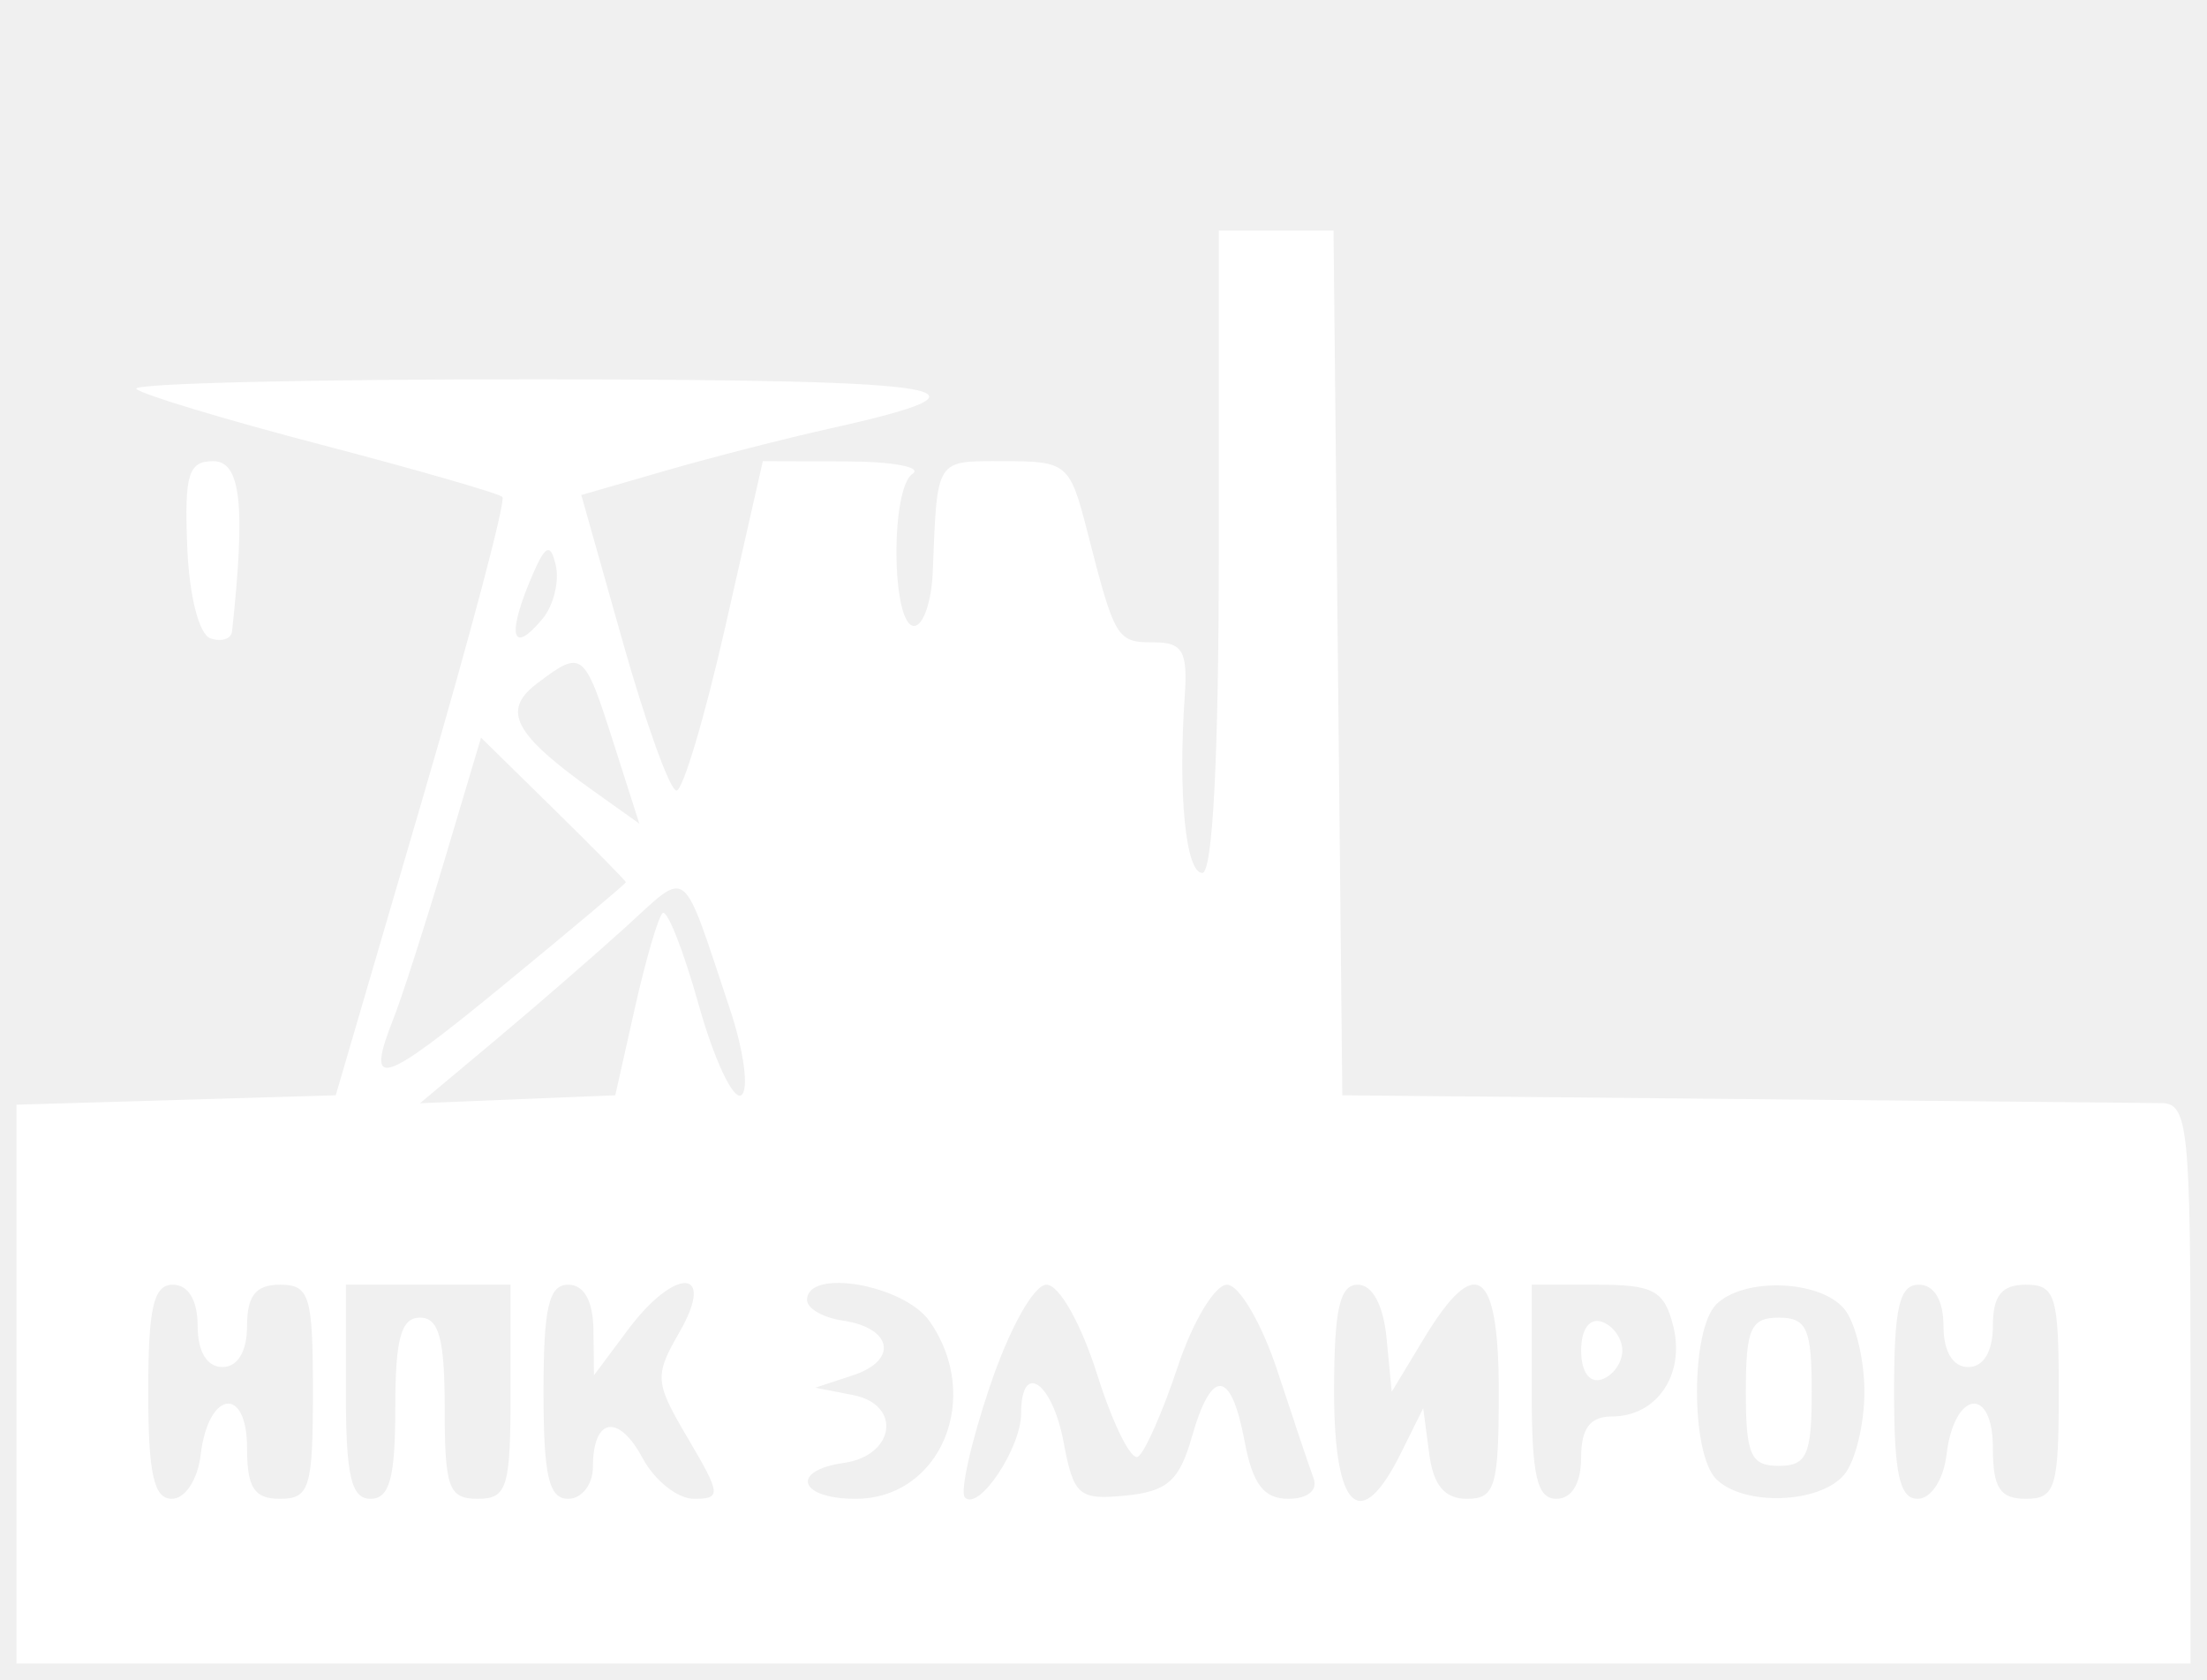
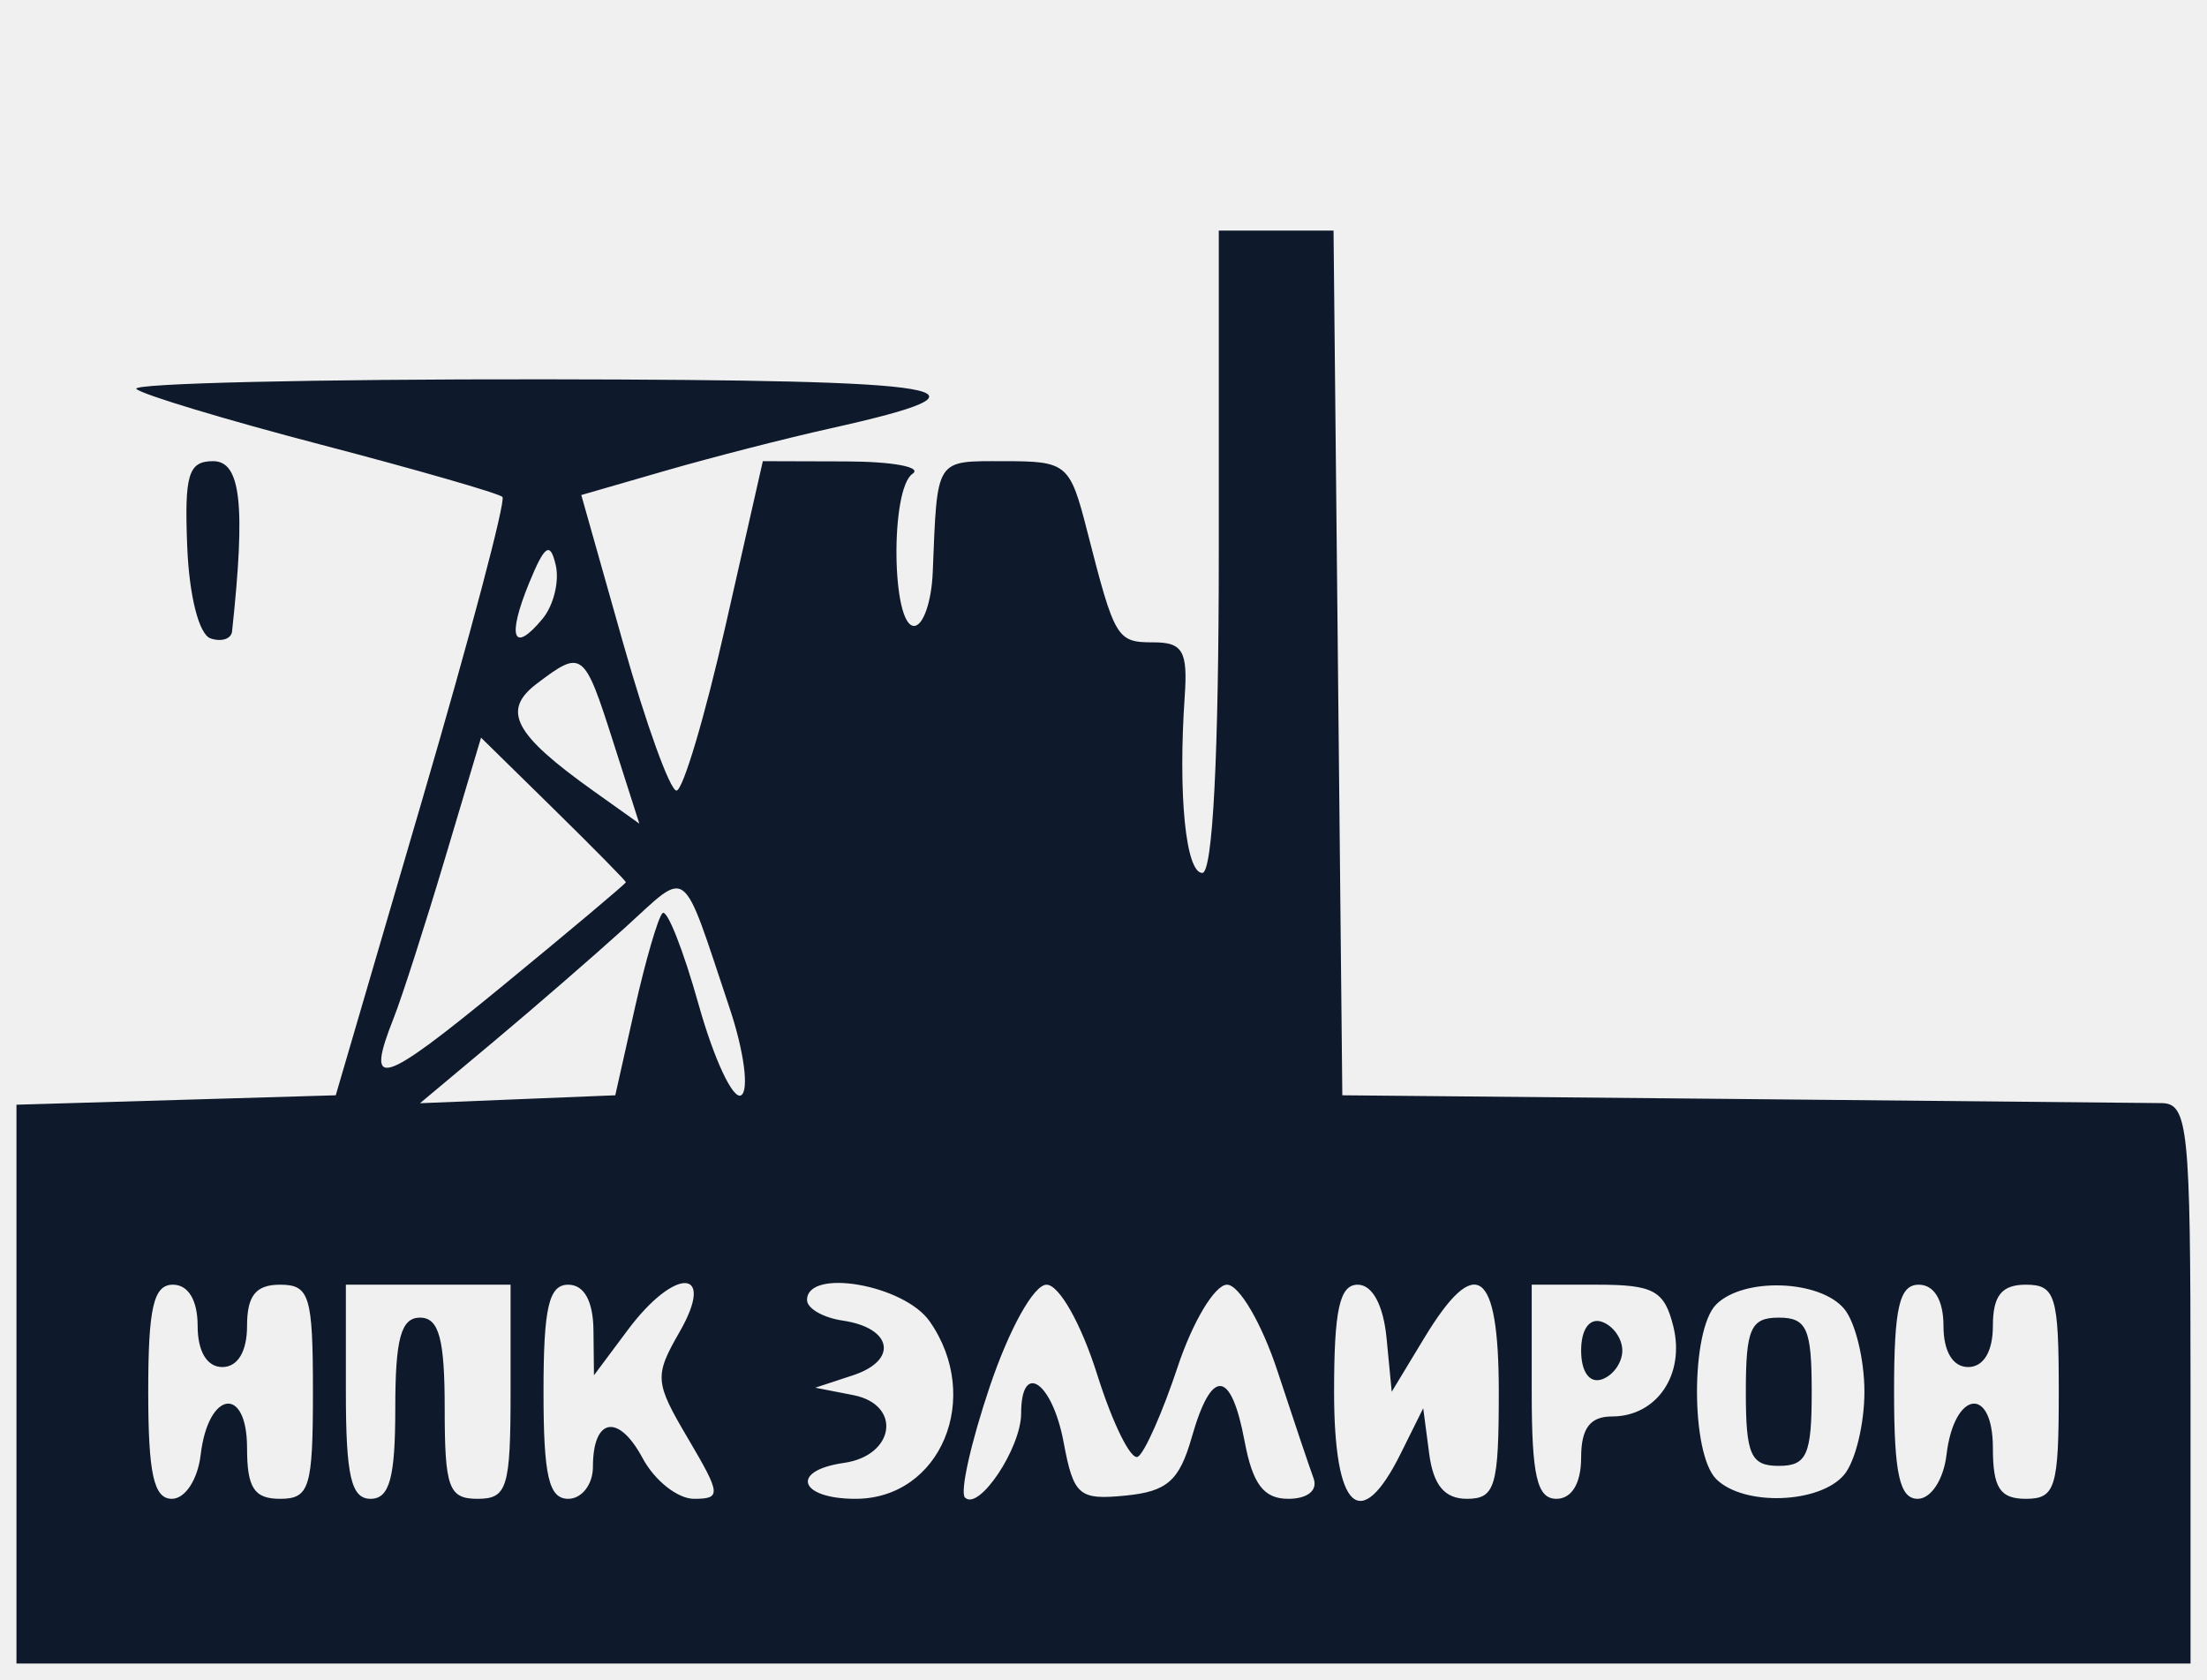
<svg xmlns="http://www.w3.org/2000/svg" width="134" height="102" viewBox="0 0 134 102" version="1.1">
-   <path d="M 74 33.500 C 74 45.833, 73.632 53, 73 53 C 71.992 53, 71.520 48.249, 71.933 42.250 C 72.119 39.540, 71.806 39, 70.047 39 C 67.801 39, 67.692 38.818, 66.011 32.250 C 64.961 28.148, 64.785 28, 60.961 28 C 56.756 28, 56.915 27.752, 56.632 34.749 C 56.559 36.536, 56.050 38, 55.500 38.003 C 54.131 38.011, 54.047 29.680, 55.407 28.765 C 56.008 28.361, 54.209 28.024, 51.408 28.015 L 46.316 28 44.049 38 C 42.802 43.500, 41.463 48, 41.073 48 C 40.682 48, 39.223 43.963, 37.829 39.028 L 35.294 30.056 40.397 28.581 C 43.204 27.769, 47.710 26.613, 50.411 26.012 C 61.348 23.578, 58.340 23.061, 33.083 23.030 C 19.104 23.014, 7.942 23.276, 8.279 23.613 C 8.616 23.950, 13.666 25.474, 19.500 27 C 25.334 28.526, 30.286 29.953, 30.505 30.171 C 30.723 30.390, 28.535 38.653, 25.643 48.534 L 20.385 66.500 10.693 66.786 L 1 67.072 1 84.036 L 1 101 67 101 L 133 101 133 84 C 133 68.486, 132.847 66.998, 131.250 66.975 C 130.287 66.961, 118.700 66.848, 105.500 66.725 L 81.500 66.500 81.233 40.250 L 80.967 14 77.483 14 L 74 14 74 33.500 M 11.367 33.179 C 11.487 36.184, 12.083 38.528, 12.787 38.762 C 13.454 38.985, 14.040 38.792, 14.090 38.333 C 14.918 30.648, 14.624 28, 12.941 28 C 11.437 28, 11.193 28.803, 11.367 33.179 M 32.129 35.389 C 30.770 38.703, 31.150 39.729, 32.940 37.572 C 33.614 36.760, 33.974 35.287, 33.740 34.298 C 33.401 32.864, 33.075 33.086, 32.129 35.389 M 32.602 41.501 C 30.434 43.141, 31.195 44.578, 36.070 48.050 L 38.818 50.007 37.218 45.003 C 35.461 39.509, 35.347 39.422, 32.602 41.501 M 27.012 52.143 C 25.804 56.190, 24.407 60.534, 23.908 61.797 C 22.152 66.238, 23.067 65.971, 30.500 59.870 C 34.625 56.484, 38 53.647, 38 53.565 C 38 53.483, 36.022 51.475, 33.604 49.102 L 29.207 44.787 27.012 52.143 M 37.971 56.303 C 36.030 58.062, 32.430 61.183, 29.971 63.241 L 25.500 66.982 31.428 66.741 L 37.357 66.500 38.542 61.220 C 39.194 58.316, 39.951 55.716, 40.224 55.442 C 40.498 55.169, 41.485 57.668, 42.419 60.996 C 43.352 64.323, 44.515 66.800, 45.001 66.499 C 45.488 66.198, 45.175 63.825, 44.305 61.226 C 41.327 52.327, 41.883 52.760, 37.971 56.303 M 9 84.500 C 9 89.477, 9.336 91, 10.434 91 C 11.242 91, 12.005 89.834, 12.184 88.327 C 12.644 84.434, 15 84.091, 15 87.917 C 15 90.333, 15.432 91, 17 91 C 18.795 91, 19 90.333, 19 84.500 C 19 78.667, 18.795 78, 17 78 C 15.533 78, 15 78.667, 15 80.500 C 15 82.056, 14.433 83, 13.500 83 C 12.567 83, 12 82.056, 12 80.500 C 12 78.944, 11.433 78, 10.500 78 C 9.321 78, 9 79.389, 9 84.500 M 21 84.500 C 21 89.611, 21.321 91, 22.500 91 C 23.652 91, 24 89.722, 24 85.500 C 24 81.278, 24.348 80, 25.500 80 C 26.652 80, 27 81.278, 27 85.500 C 27 90.333, 27.242 91, 29 91 C 30.795 91, 31 90.333, 31 84.500 L 31 78 26 78 L 21 78 21 84.500 M 33 84.500 C 33 89.611, 33.321 91, 34.500 91 C 35.325 91, 36 90.127, 36 89.059 C 36 86.067, 37.553 85.797, 39.018 88.534 C 39.744 89.890, 41.147 91, 42.135 91 C 43.800 91, 43.774 90.732, 41.782 87.354 C 39.744 83.901, 39.717 83.558, 41.269 80.854 C 43.494 76.977, 40.992 76.894, 38.115 80.750 L 36.063 83.500 36.032 80.750 C 36.011 78.986, 35.462 78, 34.500 78 C 33.321 78, 33 79.389, 33 84.500 M 49 78.930 C 49 79.442, 49.977 80.005, 51.172 80.180 C 54.185 80.624, 54.552 82.591, 51.791 83.500 L 49.500 84.254 51.808 84.704 C 54.769 85.282, 54.341 88.377, 51.240 88.820 C 47.955 89.288, 48.507 91, 51.943 91 C 57.116 91, 59.684 84.850, 56.443 80.223 C 54.884 77.996, 49 76.975, 49 78.930 M 60.099 84.174 C 58.952 87.569, 58.273 90.606, 58.589 90.922 C 59.432 91.765, 62 87.916, 62 85.809 C 62 82.606, 63.888 83.885, 64.576 87.554 C 65.187 90.811, 65.502 91.083, 68.340 90.804 C 70.870 90.556, 71.606 89.905, 72.363 87.250 C 73.565 83.032, 74.745 83.124, 75.566 87.500 C 76.056 90.111, 76.729 91, 78.218 91 C 79.394 91, 80.024 90.487, 79.753 89.750 C 79.499 89.063, 78.515 86.138, 77.565 83.250 C 76.616 80.362, 75.237 78, 74.500 78 C 73.763 78, 72.415 80.245, 71.504 82.988 C 70.593 85.732, 69.507 88.186, 69.092 88.443 C 68.677 88.700, 67.563 86.455, 66.617 83.455 C 65.646 80.373, 64.307 78, 63.541 78 C 62.770 78, 61.283 80.666, 60.099 84.174 M 81 84.500 C 81 91.689, 82.600 93.172, 85.046 88.250 L 86.412 85.500 86.773 88.250 C 87.025 90.178, 87.711 91, 89.066 91 C 90.780 91, 91 90.259, 91 84.500 C 91 77.043, 89.612 76.048, 86.466 81.250 L 84.500 84.500 84.187 81.250 C 83.993 79.237, 83.327 78, 82.437 78 C 81.335 78, 81 79.516, 81 84.500 M 93 84.500 C 93 89.611, 93.321 91, 94.500 91 C 95.433 91, 96 90.056, 96 88.500 C 96 86.721, 96.541 86, 97.878 86 C 100.598 86, 102.328 83.444, 101.593 80.513 C 101.051 78.355, 100.399 78, 96.981 78 L 93 78 93 84.500 M 104.200 79.200 C 102.646 80.754, 102.646 88.246, 104.200 89.800 C 105.865 91.465, 110.504 91.303, 111.978 89.527 C 112.650 88.717, 113.200 86.455, 113.200 84.500 C 113.200 82.545, 112.650 80.283, 111.978 79.473 C 110.504 77.697, 105.865 77.535, 104.200 79.200 M 115 84.500 C 115 89.477, 115.336 91, 116.434 91 C 117.242 91, 118.005 89.834, 118.184 88.327 C 118.644 84.434, 121 84.091, 121 87.917 C 121 90.333, 121.432 91, 123 91 C 124.795 91, 125 90.333, 125 84.500 C 125 78.667, 124.795 78, 123 78 C 121.533 78, 121 78.667, 121 80.500 C 121 82.056, 120.433 83, 119.500 83 C 118.567 83, 118 82.056, 118 80.500 C 118 78.944, 117.433 78, 116.500 78 C 115.321 78, 115 79.389, 115 84.500 M 96 82 C 96 83.289, 96.506 83.998, 97.250 83.750 C 97.938 83.521, 98.500 82.733, 98.500 82 C 98.500 81.267, 97.938 80.479, 97.250 80.250 C 96.506 80.002, 96 80.711, 96 82 M 106 84.500 C 106 88.333, 106.296 89, 108 89 C 109.704 89, 110 88.333, 110 84.500 C 110 80.667, 109.704 80, 108 80 C 106.296 80, 106 80.667, 106 84.500" stroke="none" fill="#ffffff" fill-rule="evenodd" />
+   <path d="M 74 33.500 C 74 45.833, 73.632 53, 73 53 C 71.992 53, 71.520 48.249, 71.933 42.250 C 72.119 39.540, 71.806 39, 70.047 39 C 67.801 39, 67.692 38.818, 66.011 32.250 C 64.961 28.148, 64.785 28, 60.961 28 C 56.756 28, 56.915 27.752, 56.632 34.749 C 56.559 36.536, 56.050 38, 55.500 38.003 C 54.131 38.011, 54.047 29.680, 55.407 28.765 C 56.008 28.361, 54.209 28.024, 51.408 28.015 L 46.316 28 44.049 38 C 42.802 43.500, 41.463 48, 41.073 48 C 40.682 48, 39.223 43.963, 37.829 39.028 L 35.294 30.056 40.397 28.581 C 43.204 27.769, 47.710 26.613, 50.411 26.012 C 61.348 23.578, 58.340 23.061, 33.083 23.030 C 19.104 23.014, 7.942 23.276, 8.279 23.613 C 8.616 23.950, 13.666 25.474, 19.500 27 C 25.334 28.526, 30.286 29.953, 30.505 30.171 C 30.723 30.390, 28.535 38.653, 25.643 48.534 L 20.385 66.500 10.693 66.786 L 1 67.072 1 84.036 L 1 101 67 101 L 133 101 133 84 C 133 68.486, 132.847 66.998, 131.250 66.975 C 130.287 66.961, 118.700 66.848, 105.500 66.725 L 81.500 66.500 81.233 40.250 L 80.967 14 77.483 14 L 74 14 74 33.500 M 11.367 33.179 C 11.487 36.184, 12.083 38.528, 12.787 38.762 C 13.454 38.985, 14.040 38.792, 14.090 38.333 C 14.918 30.648, 14.624 28, 12.941 28 C 11.437 28, 11.193 28.803, 11.367 33.179 M 32.129 35.389 C 30.770 38.703, 31.150 39.729, 32.940 37.572 C 33.614 36.760, 33.974 35.287, 33.740 34.298 C 33.401 32.864, 33.075 33.086, 32.129 35.389 M 32.602 41.501 C 30.434 43.141, 31.195 44.578, 36.070 48.050 L 38.818 50.007 37.218 45.003 C 35.461 39.509, 35.347 39.422, 32.602 41.501 M 27.012 52.143 C 25.804 56.190, 24.407 60.534, 23.908 61.797 C 22.152 66.238, 23.067 65.971, 30.500 59.870 C 34.625 56.484, 38 53.647, 38 53.565 C 38 53.483, 36.022 51.475, 33.604 49.102 L 29.207 44.787 27.012 52.143 M 37.971 56.303 C 36.030 58.062, 32.430 61.183, 29.971 63.241 L 25.500 66.982 31.428 66.741 L 37.357 66.500 38.542 61.220 C 39.194 58.316, 39.951 55.716, 40.224 55.442 C 40.498 55.169, 41.485 57.668, 42.419 60.996 C 43.352 64.323, 44.515 66.800, 45.001 66.499 C 45.488 66.198, 45.175 63.825, 44.305 61.226 C 41.327 52.327, 41.883 52.760, 37.971 56.303 M 9 84.500 C 9 89.477, 9.336 91, 10.434 91 C 11.242 91, 12.005 89.834, 12.184 88.327 C 12.644 84.434, 15 84.091, 15 87.917 C 15 90.333, 15.432 91, 17 91 C 18.795 91, 19 90.333, 19 84.500 C 19 78.667, 18.795 78, 17 78 C 15.533 78, 15 78.667, 15 80.500 C 15 82.056, 14.433 83, 13.500 83 C 12.567 83, 12 82.056, 12 80.500 C 12 78.944, 11.433 78, 10.500 78 C 9.321 78, 9 79.389, 9 84.500 M 21 84.500 C 21 89.611, 21.321 91, 22.500 91 C 23.652 91, 24 89.722, 24 85.500 C 24 81.278, 24.348 80, 25.500 80 C 26.652 80, 27 81.278, 27 85.500 C 27 90.333, 27.242 91, 29 91 C 30.795 91, 31 90.333, 31 84.500 L 31 78 26 78 L 21 78 21 84.500 M 33 84.500 C 33 89.611, 33.321 91, 34.500 91 C 35.325 91, 36 90.127, 36 89.059 C 36 86.067, 37.553 85.797, 39.018 88.534 C 39.744 89.890, 41.147 91, 42.135 91 C 43.800 91, 43.774 90.732, 41.782 87.354 C 39.744 83.901, 39.717 83.558, 41.269 80.854 C 43.494 76.977, 40.992 76.894, 38.115 80.750 L 36.063 83.500 36.032 80.750 C 36.011 78.986, 35.462 78, 34.500 78 C 33.321 78, 33 79.389, 33 84.500 M 49 78.930 C 49 79.442, 49.977 80.005, 51.172 80.180 C 54.185 80.624, 54.552 82.591, 51.791 83.500 L 49.500 84.254 51.808 84.704 C 54.769 85.282, 54.341 88.377, 51.240 88.820 C 47.955 89.288, 48.507 91, 51.943 91 C 57.116 91, 59.684 84.850, 56.443 80.223 C 54.884 77.996, 49 76.975, 49 78.930 M 60.099 84.174 C 58.952 87.569, 58.273 90.606, 58.589 90.922 C 59.432 91.765, 62 87.916, 62 85.809 C 62 82.606, 63.888 83.885, 64.576 87.554 C 65.187 90.811, 65.502 91.083, 68.340 90.804 C 70.870 90.556, 71.606 89.905, 72.363 87.250 C 73.565 83.032, 74.745 83.124, 75.566 87.500 C 76.056 90.111, 76.729 91, 78.218 91 C 79.394 91, 80.024 90.487, 79.753 89.750 C 79.499 89.063, 78.515 86.138, 77.565 83.250 C 76.616 80.362, 75.237 78, 74.500 78 C 73.763 78, 72.415 80.245, 71.504 82.988 C 70.593 85.732, 69.507 88.186, 69.092 88.443 C 68.677 88.700, 67.563 86.455, 66.617 83.455 C 65.646 80.373, 64.307 78, 63.541 78 C 62.770 78, 61.283 80.666, 60.099 84.174 M 81 84.500 C 81 91.689, 82.600 93.172, 85.046 88.250 L 86.412 85.500 86.773 88.250 C 87.025 90.178, 87.711 91, 89.066 91 C 90.780 91, 91 90.259, 91 84.500 C 91 77.043, 89.612 76.048, 86.466 81.250 L 84.500 84.500 84.187 81.250 C 83.993 79.237, 83.327 78, 82.437 78 C 81.335 78, 81 79.516, 81 84.500 M 93 84.500 C 93 89.611, 93.321 91, 94.500 91 C 95.433 91, 96 90.056, 96 88.500 C 96 86.721, 96.541 86, 97.878 86 C 100.598 86, 102.328 83.444, 101.593 80.513 C 101.051 78.355, 100.399 78, 96.981 78 L 93 78 93 84.500 M 104.200 79.200 C 102.646 80.754, 102.646 88.246, 104.200 89.800 C 105.865 91.465, 110.504 91.303, 111.978 89.527 C 112.650 88.717, 113.200 86.455, 113.200 84.500 C 113.200 82.545, 112.650 80.283, 111.978 79.473 C 110.504 77.697, 105.865 77.535, 104.200 79.200 M 115 84.500 C 115 89.477, 115.336 91, 116.434 91 C 117.242 91, 118.005 89.834, 118.184 88.327 C 118.644 84.434, 121 84.091, 121 87.917 C 121 90.333, 121.432 91, 123 91 C 124.795 91, 125 90.333, 125 84.500 C 125 78.667, 124.795 78, 123 78 C 121.533 78, 121 78.667, 121 80.500 C 121 82.056, 120.433 83, 119.500 83 C 118.567 83, 118 82.056, 118 80.500 C 118 78.944, 117.433 78, 116.500 78 C 115.321 78, 115 79.389, 115 84.500 M 96 82 C 96 83.289, 96.506 83.998, 97.250 83.750 C 97.938 83.521, 98.500 82.733, 98.500 82 C 98.500 81.267, 97.938 80.479, 97.250 80.250 C 96.506 80.002, 96 80.711, 96 82 M 106 84.500 C 106 88.333, 106.296 89, 108 89 C 109.704 89, 110 88.333, 110 84.500 C 110 80.667, 109.704 80, 108 80 C 106.296 80, 106 80.667, 106 84.500" stroke="none" fill="#0e1a2b" fill-rule="evenodd" />
</svg>
